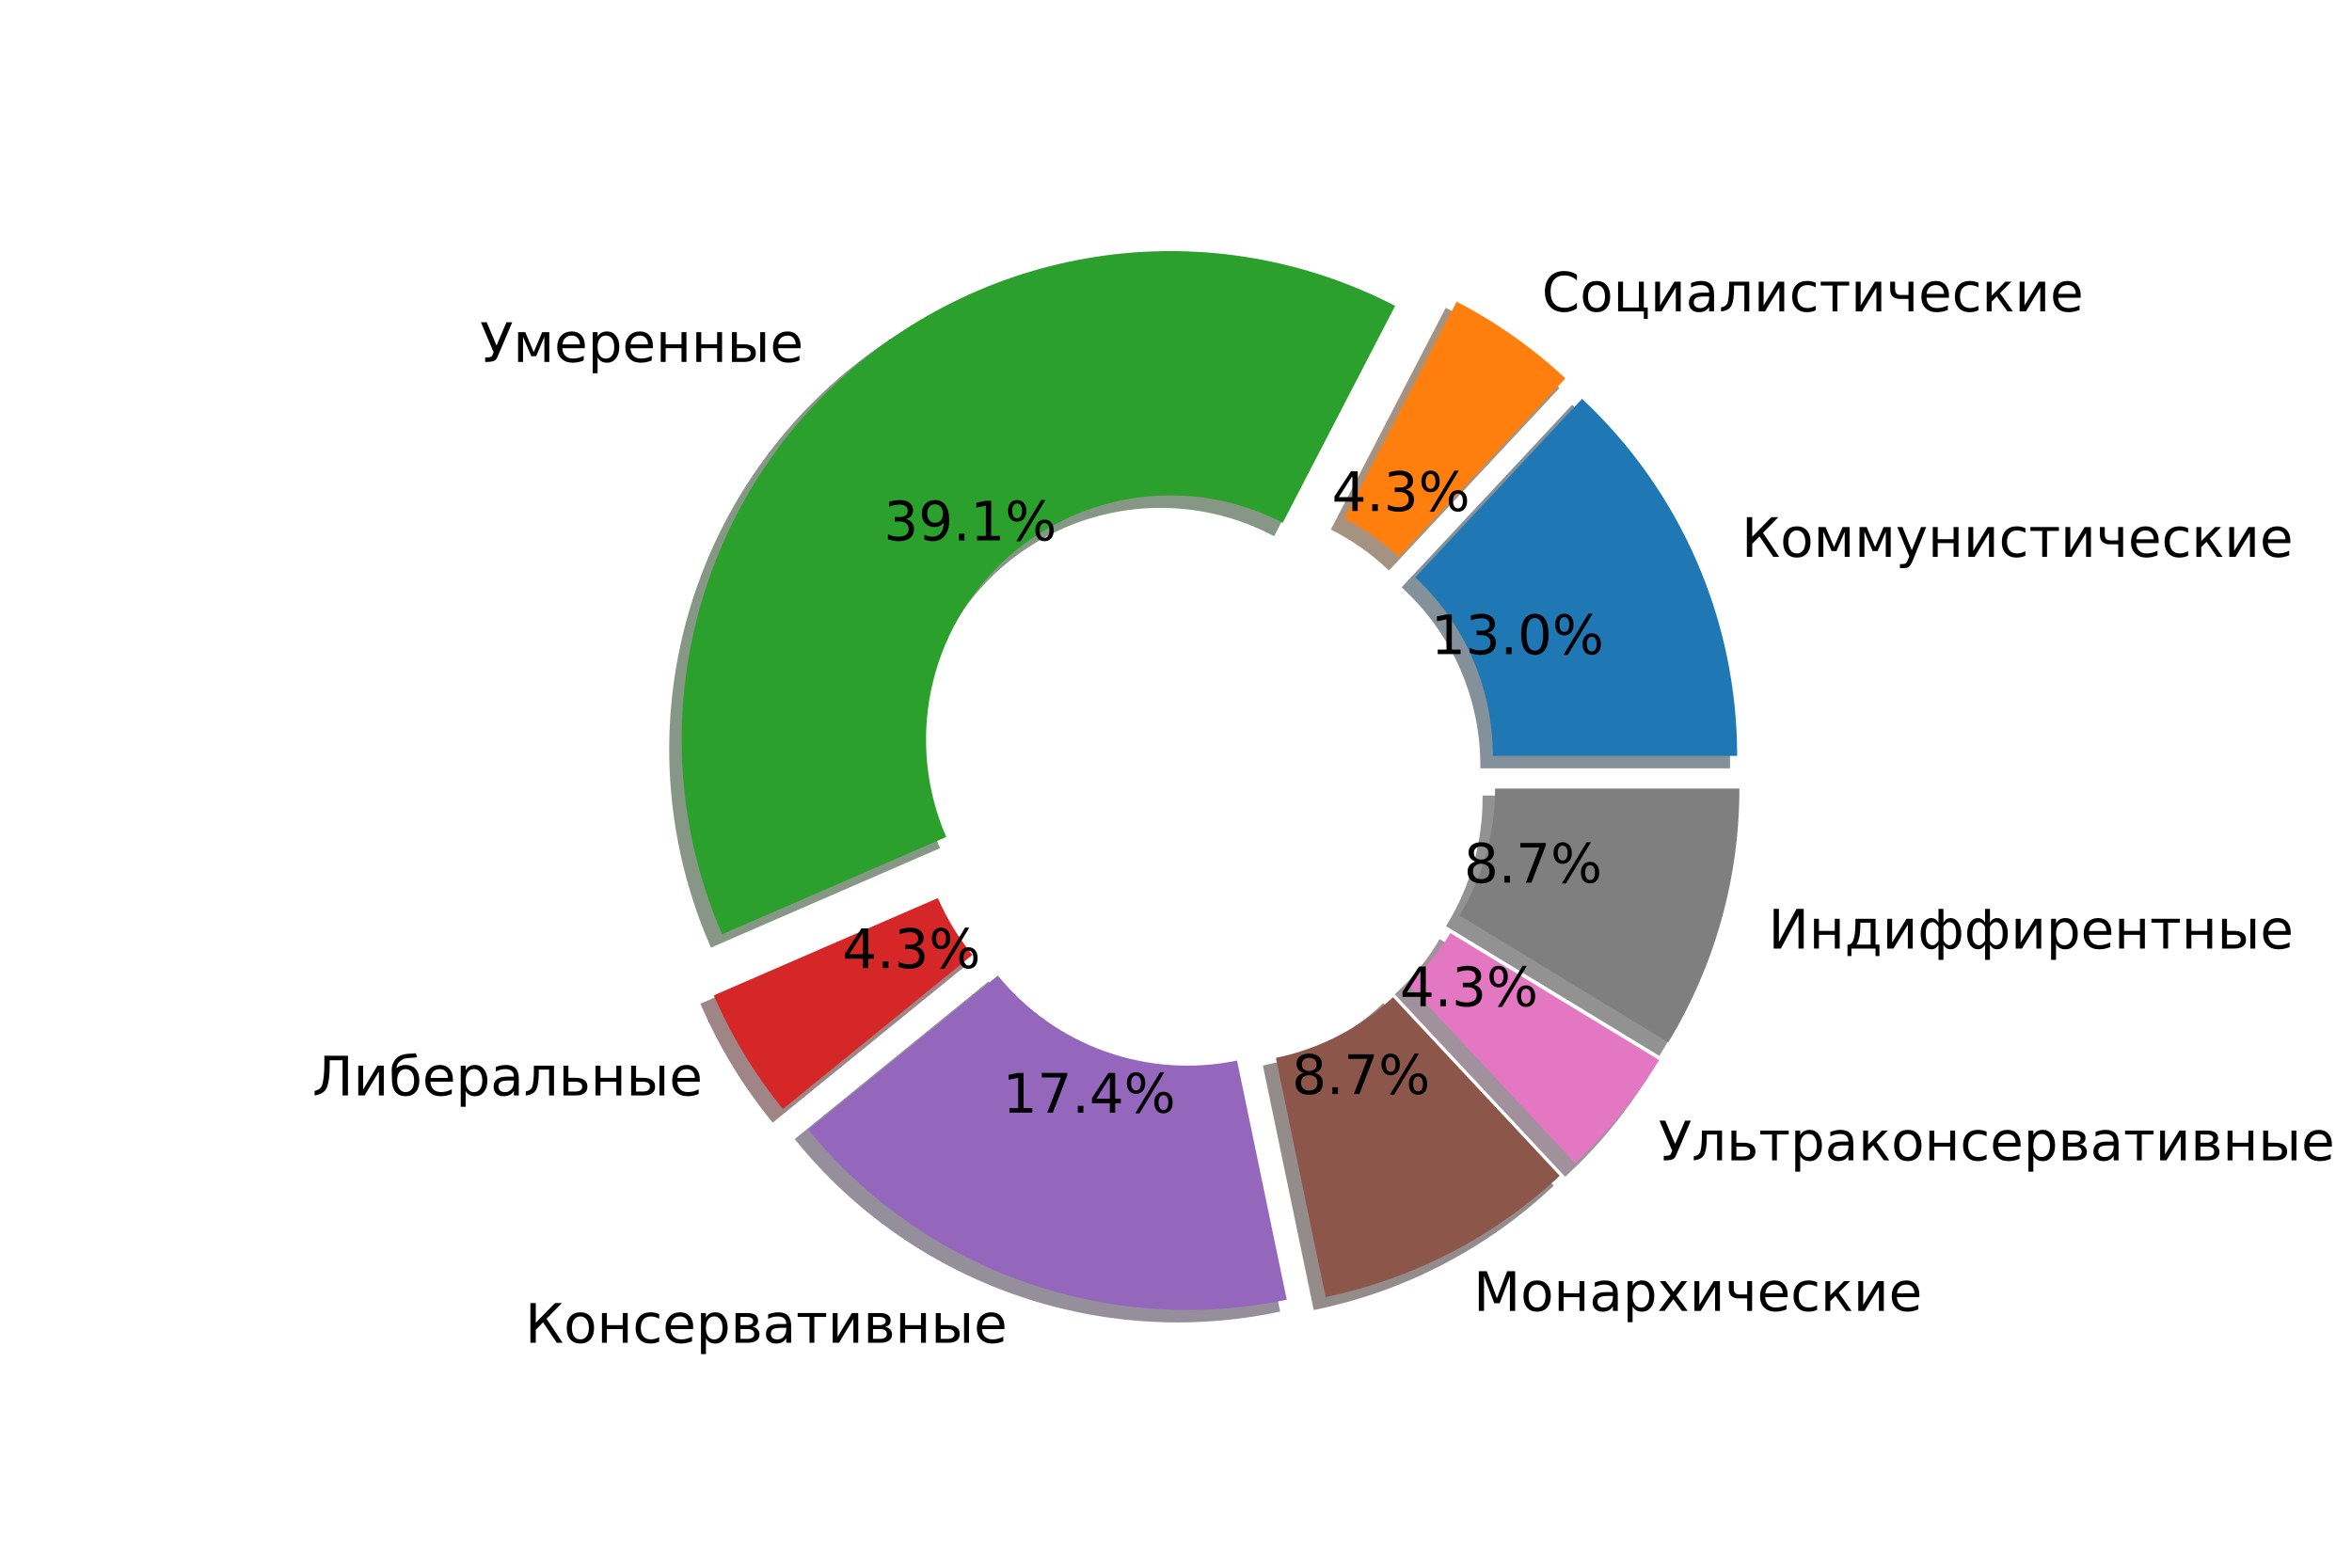
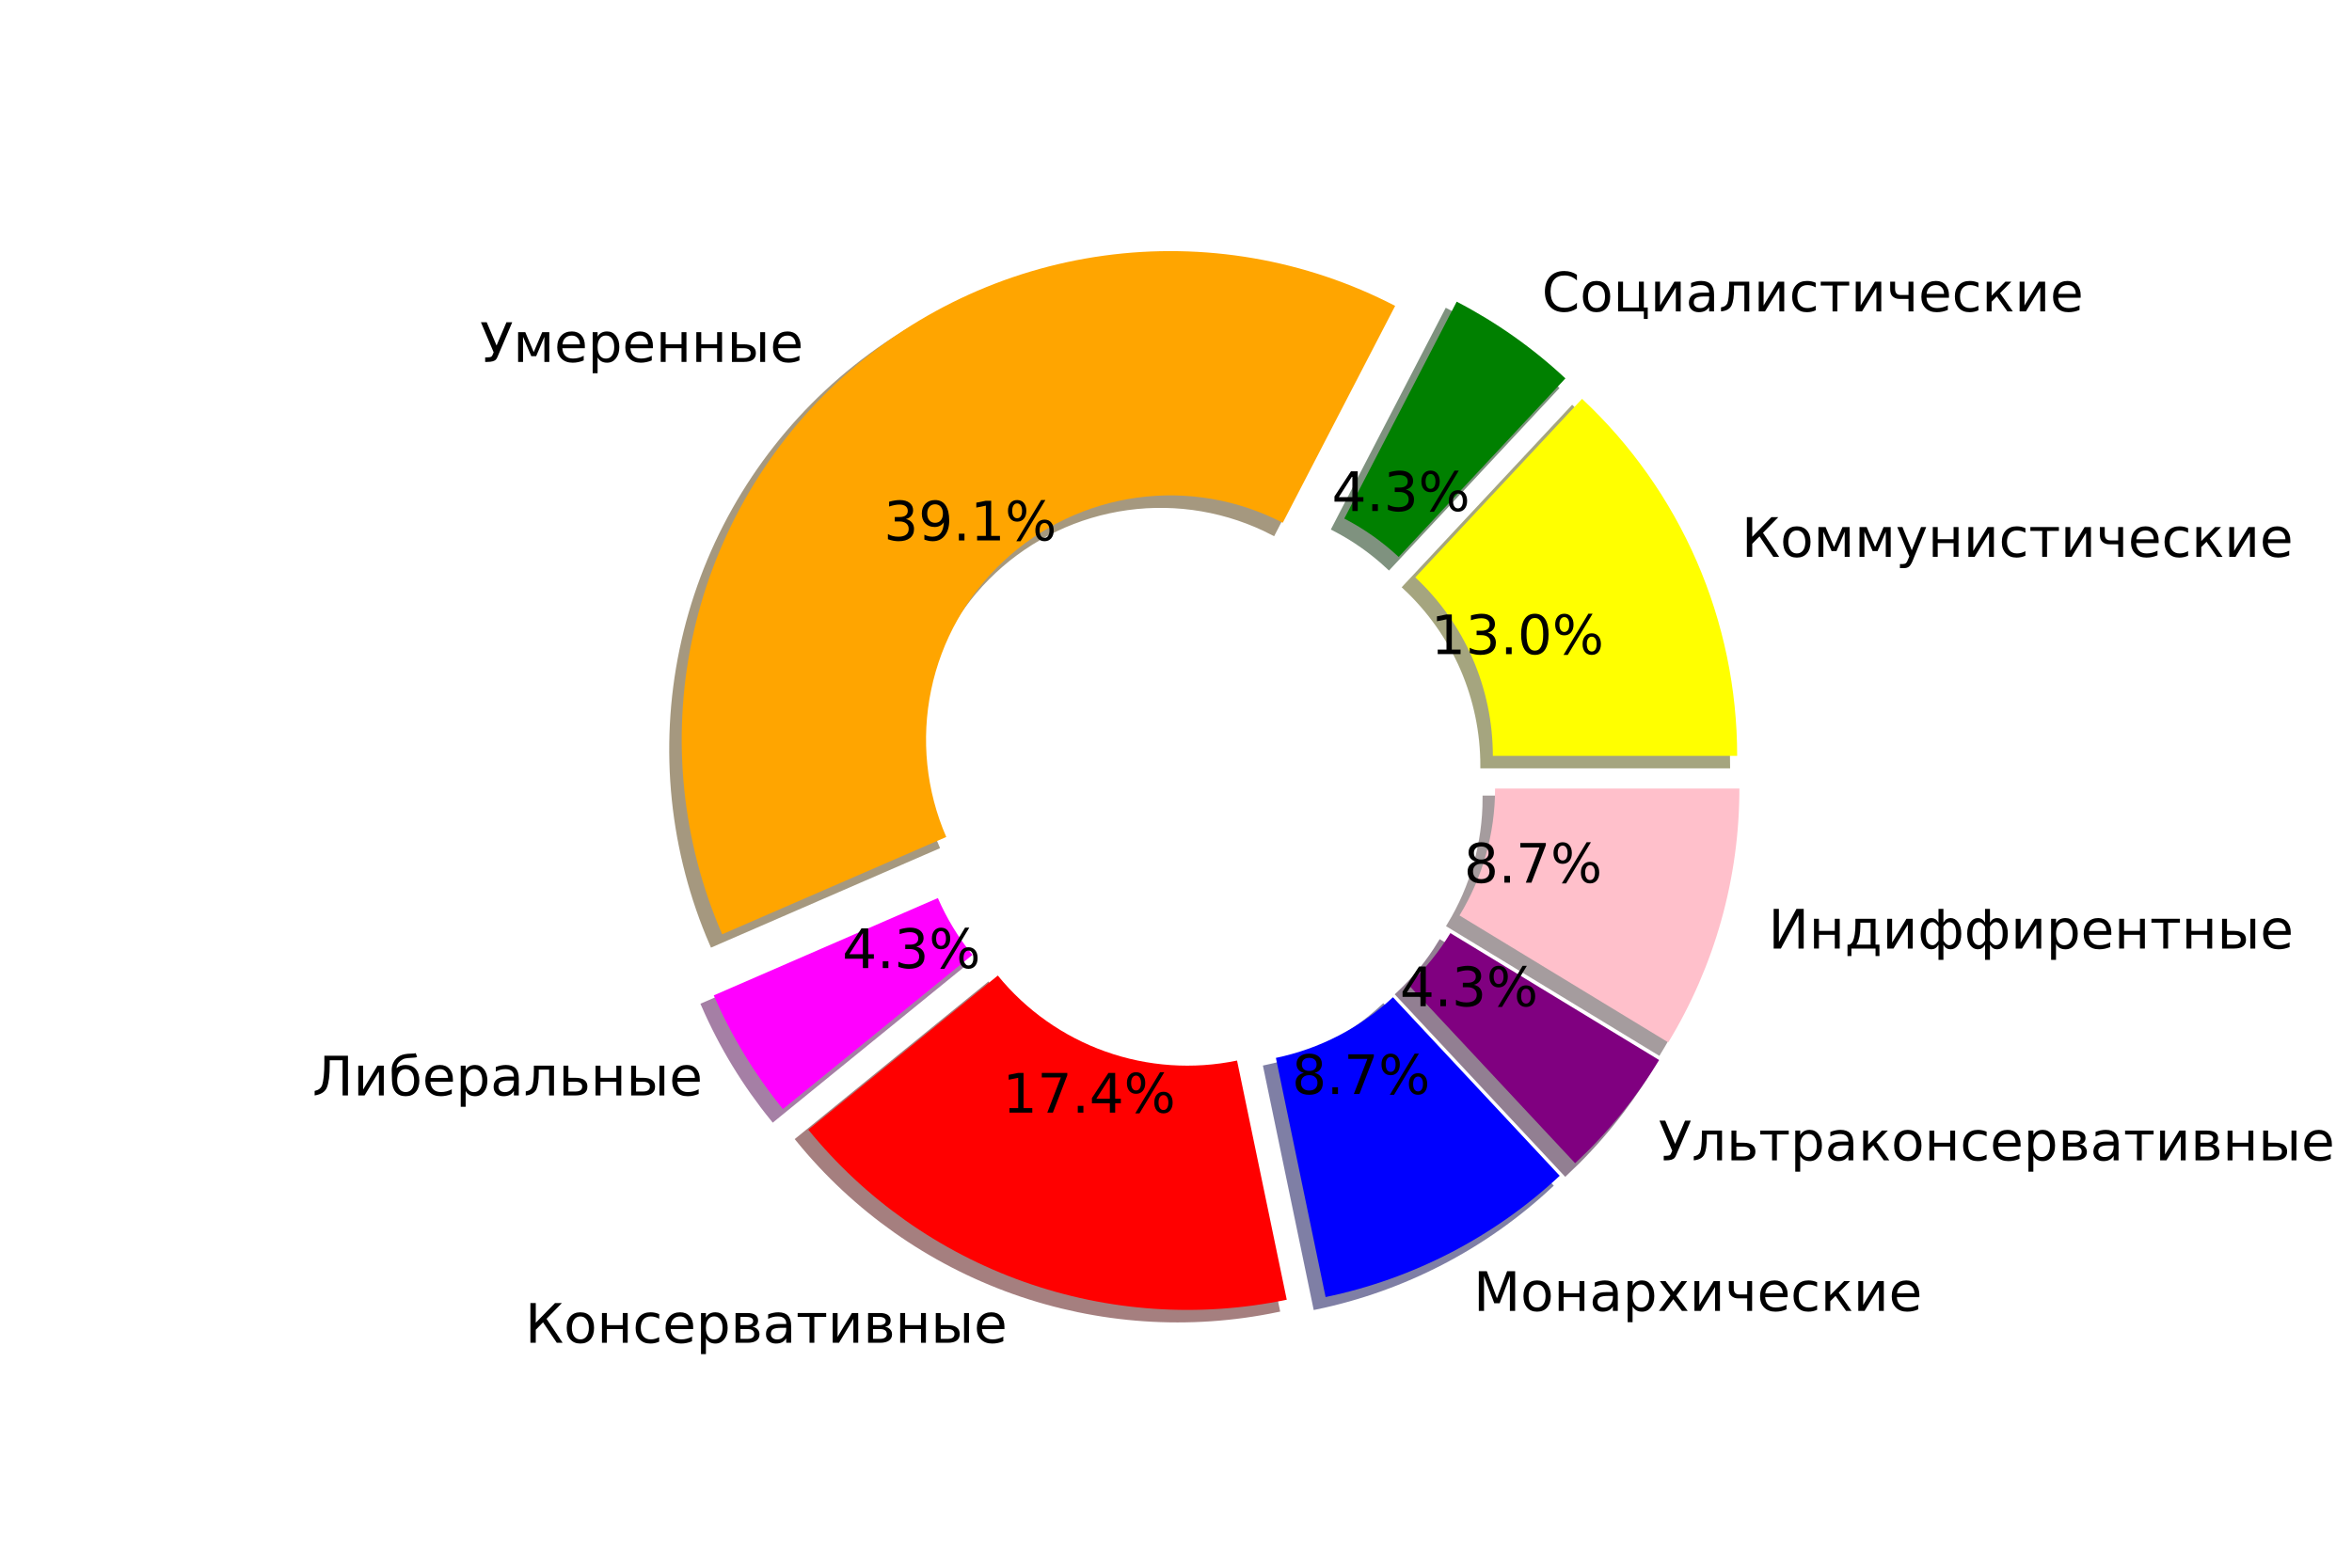
<svg xmlns="http://www.w3.org/2000/svg" xmlns:xlink="http://www.w3.org/1999/xlink" height="288pt" version="1.1" viewBox="0 0 432 288" width="432pt">
  <defs>
    <style type="text/css">*{stroke-linecap:butt;stroke-linejoin:round;}</style>
  </defs>
  <g id="figure_1">
    <g id="patch_1">
      <path d="M 0 288  L 432 288  L 432 0  L 0 0  z " style="fill:none;" />
    </g>
    <g id="axes_1">
      <g id="patch_2">
-         <path d="M 317.276 140.66  C 317.276 128.358 314.746 116.187 309.845 104.903  C 304.944 93.62 297.775 83.464 288.785 75.067  L 258.155 107.864  C 262.65 112.062 266.235 117.14 268.685 122.782  C 271.136 128.423 272.401 134.509 272.401 140.66  L 317.276 140.66  z " style="fill:#092436;opacity:0.5;stroke:#092436;stroke-linejoin:miter;" />
+         <path d="M 317.276 140.66  C 317.276 128.358 314.746 116.187 309.845 104.903  C 304.944 93.62 297.775 83.464 288.785 75.067  L 258.155 107.864  C 262.65 112.062 266.235 117.14 268.685 122.782  C 271.136 128.423 272.401 134.509 272.401 140.66  L 317.276 140.66  z " style="fill:#4c4c00;opacity:0.5;stroke:#4c4c00;stroke-linejoin:miter;" />
      </g>
      <g id="patch_3">
-         <path d="M 285.728 71.311  C 282.741 68.52 279.566 65.938 276.226 63.58  C 272.887 61.223 269.39 59.096 265.76 57.215  L 245.115 97.059  C 246.929 98 248.678 99.063 250.348 100.242  C 252.018 101.42 253.605 102.712 255.099 104.107  L 285.728 71.311  z " style="fill:#4c2604;opacity:0.5;stroke:#4c2604;stroke-linejoin:miter;" />
+         <path d="M 285.728 71.311  C 282.741 68.52 279.566 65.938 276.226 63.58  C 272.887 61.223 269.39 59.096 265.76 57.215  L 245.115 97.059  C 246.929 98 248.678 99.063 250.348 100.242  C 252.018 101.42 253.605 102.712 255.099 104.107  L 285.728 71.311  z " style="fill:#002600;opacity:0.5;stroke:#002600;stroke-linejoin:miter;" />
      </g>
      <g id="patch_4">
-         <path d="M 254.458 57.988  C 238.004 49.463 219.306 46.239 200.947 48.762  C 182.587 51.286 165.452 59.435 151.908 72.084  C 138.364 84.733 129.065 101.272 125.295 119.416  C 121.524 137.561 123.465 156.435 130.848 173.433  L 172.008 155.555  C 168.316 147.056 167.346 137.618 169.231 128.546  C 171.116 119.474 175.766 111.205 182.538 104.88  C 189.31 98.555 197.877 94.481 207.057 93.219  C 216.237 91.957 225.586 93.569 233.813 97.832  L 254.458 57.988  z " style="fill:#0d300d;opacity:0.5;stroke:#0d300d;stroke-linejoin:miter;" />
+         <path d="M 254.458 57.988  C 238.004 49.463 219.306 46.239 200.947 48.762  C 182.587 51.286 165.452 59.435 151.908 72.084  C 138.364 84.733 129.065 101.272 125.295 119.416  C 121.524 137.561 123.465 156.435 130.848 173.433  L 172.008 155.555  C 168.316 147.056 167.346 137.618 169.231 128.546  C 171.116 119.474 175.766 111.205 182.538 104.88  C 189.31 98.555 197.877 94.481 207.057 93.219  C 216.237 91.957 225.586 93.569 233.813 97.832  L 254.458 57.988  z " style="fill:#4c3200;opacity:0.5;stroke:#4c3200;stroke-linejoin:miter;" />
      </g>
      <g id="patch_5">
-         <path d="M 129.305 184.655  C 130.934 188.405 132.817 192.039 134.941 195.532  C 137.065 199.024 139.425 202.368 142.005 205.539  L 176.815 177.219  C 175.525 175.633 174.345 173.962 173.283 172.215  C 172.221 170.469 171.279 168.652 170.465 166.777  L 129.305 184.655  z " style="fill:#400c0c;opacity:0.5;stroke:#400c0c;stroke-linejoin:miter;" />
+         <path d="M 129.305 184.655  C 130.934 188.405 132.817 192.039 134.941 195.532  C 137.065 199.024 139.425 202.368 142.005 205.539  L 176.815 177.219  C 175.525 175.633 174.345 173.962 173.283 172.215  C 172.221 170.469 171.279 168.652 170.465 166.777  L 129.305 184.655  z " style="fill:#4c004c;opacity:0.5;stroke:#4c004c;stroke-linejoin:miter;" />
      </g>
      <g id="patch_6">
-         <path d="M 146.668 209.333  C 157.047 222.09 170.736 231.753 186.232 237.26  C 201.729 242.768 218.446 243.911 234.548 240.565  L 225.418 196.629  C 217.367 198.302 209.009 197.73 201.26 194.976  C 193.512 192.223 186.667 187.391 181.478 181.012  L 146.668 209.333  z " style="fill:#2c1f39;opacity:0.5;stroke:#2c1f39;stroke-linejoin:miter;" />
+         <path d="M 146.668 209.333  C 157.047 222.09 170.736 231.753 186.232 237.26  C 201.729 242.768 218.446 243.911 234.548 240.565  L 225.418 196.629  C 217.367 198.302 209.009 197.73 201.26 194.976  C 193.512 192.223 186.667 187.391 181.478 181.012  L 146.668 209.333  z " style="fill:#4c0000;opacity:0.5;stroke:#4c0000;stroke-linejoin:miter;" />
      </g>
      <g id="patch_7">
-         <path d="M 241.683 240.077  C 249.697 238.412 257.446 235.658 264.713 231.892  C 271.981 228.126 278.7 223.384 284.682 217.797  L 254.052 185.001  C 251.061 187.794 247.702 190.165 244.068 192.048  C 240.434 193.931 236.56 195.308 232.553 196.141  L 241.683 240.077  z " style="fill:#2a1a16;opacity:0.5;stroke:#2a1a16;stroke-linejoin:miter;" />
+         <path d="M 241.683 240.077  C 249.697 238.412 257.446 235.658 264.713 231.892  C 271.981 228.126 278.7 223.384 284.682 217.797  L 254.052 185.001  C 251.061 187.794 247.702 190.165 244.068 192.048  C 240.434 193.931 236.56 195.308 232.553 196.141  L 241.683 240.077  z " style="fill:#00004c;opacity:0.5;stroke:#00004c;stroke-linejoin:miter;" />
      </g>
      <g id="patch_8">
-         <path d="M 287.515 215.492  C 290.502 212.702 293.296 209.711 295.876 206.54  C 298.456 203.369 300.816 200.025 302.94 196.532  L 264.598 173.216  C 263.536 174.962 262.356 176.634 261.066 178.22  C 259.776 179.805 258.379 181.301 256.885 182.696  L 287.515 215.492  z " style="fill:#44243a;opacity:0.5;stroke:#44243a;stroke-linejoin:miter;" />
+         <path d="M 287.515 215.492  C 290.502 212.702 293.296 209.711 295.876 206.54  C 298.456 203.369 300.816 200.025 302.94 196.532  L 264.598 173.216  C 263.536 174.962 262.356 176.634 261.066 178.22  C 259.776 179.805 258.379 181.301 256.885 182.696  L 287.515 215.492  z " style="fill:#260026;opacity:0.5;stroke:#260026;stroke-linejoin:miter;" />
      </g>
      <g id="patch_9">
-         <path d="M 304.62 193.29  C 308.873 186.296 312.149 178.753 314.358 170.871  C 316.566 162.989 317.686 154.842 317.686 146.657  L 272.811 146.657  C 272.811 150.75 272.251 154.823 271.147 158.764  C 270.042 162.705 268.404 166.476 266.278 169.973  L 304.62 193.29  z " style="fill:#262626;opacity:0.5;stroke:#262626;stroke-linejoin:miter;" />
+         <path d="M 304.62 193.29  C 308.873 186.296 312.149 178.753 314.358 170.871  C 316.566 162.989 317.686 154.842 317.686 146.657  L 272.811 146.657  C 272.811 150.75 272.251 154.823 271.147 158.764  C 270.042 162.705 268.404 166.476 266.278 169.973  L 304.62 193.29  z " style="fill:#4c3a3d;opacity:0.5;stroke:#4c3a3d;stroke-linejoin:miter;" />
      </g>
      <g id="patch_10">
-         <path d="M 319.071 138.865  C 319.071 126.563 316.541 114.392 311.64 103.108  C 306.739 91.825 299.57 81.669 290.58 73.272  L 259.95 106.069  C 264.445 110.267 268.03 115.345 270.48 120.987  C 272.931 126.628 274.196 132.714 274.196 138.865  L 319.071 138.865  z " style="fill:#1f77b4;" />
+         <path d="M 319.071 138.865  C 319.071 126.563 316.541 114.392 311.64 103.108  C 306.739 91.825 299.57 81.669 290.58 73.272  L 259.95 106.069  C 264.445 110.267 268.03 115.345 270.48 120.987  C 272.931 126.628 274.196 132.714 274.196 138.865  L 319.071 138.865  z " style="fill:#ffff00;" />
      </g>
      <g id="patch_11">
-         <path d="M 287.523 69.516  C 284.536 66.725 281.361 64.143 278.021 61.785  C 274.682 59.428 271.185 57.301 267.555 55.42  L 246.91 95.264  C 248.724 96.205 250.473 97.268 252.143 98.447  C 253.813 99.625 255.4 100.917 256.894 102.312  L 287.523 69.516  z " style="fill:#ff7f0e;" />
+         <path d="M 287.523 69.516  C 284.536 66.725 281.361 64.143 278.021 61.785  C 274.682 59.428 271.185 57.301 267.555 55.42  L 246.91 95.264  C 248.724 96.205 250.473 97.268 252.143 98.447  C 253.813 99.625 255.4 100.917 256.894 102.312  L 287.523 69.516  z " style="fill:#008000;" />
      </g>
      <g id="patch_12">
-         <path d="M 256.253 56.193  C 239.799 47.668 221.101 44.444 202.742 46.967  C 184.382 49.491 167.247 57.64 153.703 70.289  C 140.159 82.938 130.86 99.477 127.09 117.621  C 123.319 135.766 125.26 154.64 132.643 171.638  L 173.803 153.76  C 170.111 145.261 169.141 135.823 171.026 126.751  C 172.911 117.679 177.561 109.41 184.333 103.085  C 191.105 96.76 199.672 92.686 208.852 91.424  C 218.032 90.162 227.381 91.774 235.608 96.037  L 256.253 56.193  z " style="fill:#2ca02c;" />
+         <path d="M 256.253 56.193  C 239.799 47.668 221.101 44.444 202.742 46.967  C 184.382 49.491 167.247 57.64 153.703 70.289  C 140.159 82.938 130.86 99.477 127.09 117.621  C 123.319 135.766 125.26 154.64 132.643 171.638  L 173.803 153.76  C 170.111 145.261 169.141 135.823 171.026 126.751  C 172.911 117.679 177.561 109.41 184.333 103.085  C 191.105 96.76 199.672 92.686 208.852 91.424  C 218.032 90.162 227.381 91.774 235.608 96.037  L 256.253 56.193  z " style="fill:#ffa500;" />
      </g>
      <g id="patch_13">
-         <path d="M 131.1 182.86  C 132.729 186.61 134.612 190.244 136.736 193.737  C 138.86 197.229 141.22 200.573 143.8 203.744  L 178.61 175.424  C 177.32 173.838 176.14 172.167 175.078 170.42  C 174.016 168.674 173.074 166.857 172.26 164.982  L 131.1 182.86  z " style="fill:#d62728;" />
+         <path d="M 131.1 182.86  C 132.729 186.61 134.612 190.244 136.736 193.737  C 138.86 197.229 141.22 200.573 143.8 203.744  L 178.61 175.424  C 177.32 173.838 176.14 172.167 175.078 170.42  C 174.016 168.674 173.074 166.857 172.26 164.982  L 131.1 182.86  z " style="fill:#ff00ff;" />
      </g>
      <g id="patch_14">
-         <path d="M 148.463 207.538  C 158.842 220.295 172.531 229.958 188.027 235.465  C 203.524 240.973 220.241 242.116 236.343 238.77  L 227.213 194.834  C 219.162 196.507 210.804 195.935 203.055 193.181  C 195.307 190.428 188.462 185.596 183.273 179.217  L 148.463 207.538  z " style="fill:#9467bd;" />
+         <path d="M 148.463 207.538  C 158.842 220.295 172.531 229.958 188.027 235.465  C 203.524 240.973 220.241 242.116 236.343 238.77  L 227.213 194.834  C 219.162 196.507 210.804 195.935 203.055 193.181  C 195.307 190.428 188.462 185.596 183.273 179.217  L 148.463 207.538  z " style="fill:#ff0000;" />
      </g>
      <g id="patch_15">
-         <path d="M 243.478 238.282  C 251.492 236.617 259.241 233.863 266.508 230.097  C 273.776 226.331 280.495 221.589 286.477 216.002  L 255.847 183.206  C 252.856 185.999 249.497 188.37 245.863 190.253  C 242.229 192.136 238.355 193.513 234.348 194.346  L 243.478 238.282  z " style="fill:#8c564b;" />
+         <path d="M 243.478 238.282  C 251.492 236.617 259.241 233.863 266.508 230.097  C 273.776 226.331 280.495 221.589 286.477 216.002  L 255.847 183.206  C 252.856 185.999 249.497 188.37 245.863 190.253  C 242.229 192.136 238.355 193.513 234.348 194.346  L 243.478 238.282  z " style="fill:#0000ff;" />
      </g>
      <g id="patch_16">
-         <path d="M 289.31 213.697  C 292.297 210.907 295.091 207.916 297.671 204.745  C 300.251 201.574 302.611 198.23 304.735 194.737  L 266.393 171.421  C 265.331 173.167 264.151 174.839 262.861 176.425  C 261.571 178.01 260.174 179.506 258.68 180.901  L 289.31 213.697  z " style="fill:#e377c2;" />
+         <path d="M 289.31 213.697  C 292.297 210.907 295.091 207.916 297.671 204.745  C 300.251 201.574 302.611 198.23 304.735 194.737  L 266.393 171.421  C 265.331 173.167 264.151 174.839 262.861 176.425  C 261.571 178.01 260.174 179.506 258.68 180.901  L 289.31 213.697  z " style="fill:#800080;" />
      </g>
      <g id="patch_17">
-         <path d="M 306.415 191.495  C 310.668 184.501 313.944 176.958 316.153 169.076  C 318.361 161.194 319.481 153.047 319.481 144.862  L 274.606 144.862  C 274.606 148.955 274.046 153.028 272.942 156.969  C 271.837 160.91 270.199 164.681 268.073 168.178  L 306.415 191.495  z " style="fill:#7f7f7f;" />
+         <path d="M 306.415 191.495  C 310.668 184.501 313.944 176.958 316.153 169.076  C 318.361 161.194 319.481 153.047 319.481 144.862  L 274.606 144.862  C 274.606 148.955 274.046 153.028 272.942 156.969  C 271.837 160.91 270.199 164.681 268.073 168.178  L 306.415 191.495  z " style="fill:#ffc0cb;" />
      </g>
      <g id="matplotlib.axis_1" />
      <g id="matplotlib.axis_2" />
      <g id="text_1">
        <g transform="translate(319.8723 102.2921)scale(0.1 -0.1)">
          <defs>
            <path d="M 9.812 72.906  L 19.672 72.906  L 19.672 36.859  L 54.938 72.906  L 67.578 72.906  L 39.406 44.094  L 69.047 0  L 58.297 0  L 33.016 37.547  L 19.672 23.922  L 19.672 0  L 9.812 0  z " id="DejaVuSans-1050" />
            <path d="M 30.609 48.391  Q 23.391 48.391 19.188 42.75  Q 14.984 37.109 14.984 27.297  Q 14.984 17.484 19.156 11.844  Q 23.344 6.203 30.609 6.203  Q 37.797 6.203 41.984 11.859  Q 46.188 17.531 46.188 27.297  Q 46.188 37.016 41.984 42.703  Q 37.797 48.391 30.609 48.391  z M 30.609 56  Q 42.328 56 49.016 48.375  Q 55.719 40.766 55.719 27.297  Q 55.719 13.875 49.016 6.219  Q 42.328 -1.422 30.609 -1.422  Q 18.844 -1.422 12.172 6.219  Q 5.516 13.875 5.516 27.297  Q 5.516 40.766 12.172 48.375  Q 18.844 56 30.609 56  z " id="DejaVuSans-1086" />
            <path d="M 9.078 54.688  L 22.219 54.688  L 37.75 18.062  L 53.328 54.688  L 66.359 54.688  L 66.359 0  L 57.328 0  L 57.328 46.094  L 42.234 10.5  L 33.25 10.5  L 18.109 46.094  L 18.109 0  L 9.078 0  z " id="DejaVuSans-1084" />
            <path d="M 32.172 -5.078  Q 28.375 -14.844 24.75 -17.812  Q 21.141 -20.797 15.094 -20.797  L 7.906 -20.797  L 7.906 -13.281  L 13.188 -13.281  Q 16.891 -13.281 18.938 -11.516  Q 21 -9.766 23.484 -3.219  L 25.094 0.875  L 2.984 54.688  L 12.5 54.688  L 29.594 11.922  L 46.688 54.688  L 56.203 54.688  z " id="DejaVuSans-1091" />
            <path d="M 9.078 54.688  L 18.109 54.688  L 18.109 32.375  L 47.266 32.375  L 47.266 54.688  L 56.297 54.688  L 56.297 0  L 47.266 0  L 47.266 25.203  L 18.109 25.203  L 18.109 0  L 9.078 0  z " id="DejaVuSans-1085" />
            <path d="M 55.906 54.688  L 55.906 0  L 46.969 0  L 46.969 43.891  L 20.609 0  L 9.078 0  L 9.078 54.688  L 18.016 54.688  L 18.016 10.891  L 44.344 54.688  z " id="DejaVuSans-1080" />
            <path d="M 48.781 52.594  L 48.781 44.188  Q 44.969 46.297 41.141 47.344  Q 37.312 48.391 33.406 48.391  Q 24.656 48.391 19.812 42.844  Q 14.984 37.312 14.984 27.297  Q 14.984 17.281 19.812 11.734  Q 24.656 6.203 33.406 6.203  Q 37.312 6.203 41.141 7.25  Q 44.969 8.297 48.781 10.406  L 48.781 2.094  Q 45.016 0.344 40.984 -0.531  Q 36.969 -1.422 32.422 -1.422  Q 20.062 -1.422 12.781 6.344  Q 5.516 14.109 5.516 27.297  Q 5.516 40.672 12.859 48.328  Q 20.219 56 33.016 56  Q 37.156 56 41.109 55.141  Q 45.062 54.297 48.781 52.594  z " id="DejaVuSans-1089" />
            <path d="M 2.938 54.688  L 55.328 54.688  L 55.328 47.516  L 33.547 47.516  L 33.547 0  L 24.703 0  L 24.703 47.516  L 2.938 47.516  z " id="DejaVuSans-1090" />
            <path d="M 41.016 0  L 41.016 23  L 24.266 23  Q 16.797 23 11.812 27.641  Q 7.328 31.844 7.328 40.828  L 7.328 54.688  L 16.312 54.688  L 16.312 41.656  Q 16.312 35.938 18.844 33.062  Q 21.438 30.172 26.516 30.172  L 41.016 30.172  L 41.016 54.688  L 50 54.688  L 50 0  z " id="DejaVuSans-1095" />
            <path d="M 56.203 29.594  L 56.203 25.203  L 14.891 25.203  Q 15.484 15.922 20.484 11.062  Q 25.484 6.203 34.422 6.203  Q 39.594 6.203 44.453 7.469  Q 49.312 8.734 54.109 11.281  L 54.109 2.781  Q 49.266 0.734 44.188 -0.344  Q 39.109 -1.422 33.891 -1.422  Q 20.797 -1.422 13.156 6.188  Q 5.516 13.812 5.516 26.812  Q 5.516 40.234 12.766 48.109  Q 20.016 56 32.328 56  Q 43.359 56 49.781 48.891  Q 56.203 41.797 56.203 29.594  z M 47.219 32.234  Q 47.125 39.594 43.094 43.984  Q 39.062 48.391 32.422 48.391  Q 24.906 48.391 20.391 44.141  Q 15.875 39.891 15.188 32.172  z " id="DejaVuSans-1077" />
            <path d="M 9.078 54.688  L 18.016 54.688  L 18.016 29  L 43.359 54.688  L 54.391 54.688  L 33.5 33.547  L 57.078 0  L 47.016 0  L 27.641 27.594  L 18.016 17.828  L 18.016 0  L 9.078 0  z " id="DejaVuSans-1082" />
          </defs>
          <use xlink:href="#DejaVuSans-1050" />
          <use x="70.996" xlink:href="#DejaVuSans-1086" />
          <use x="132.178" xlink:href="#DejaVuSans-1084" />
          <use x="207.617" xlink:href="#DejaVuSans-1084" />
          <use x="283.057" xlink:href="#DejaVuSans-1091" />
          <use x="342.236" xlink:href="#DejaVuSans-1085" />
          <use x="407.617" xlink:href="#DejaVuSans-1080" />
          <use x="472.607" xlink:href="#DejaVuSans-1089" />
          <use x="527.588" xlink:href="#DejaVuSans-1090" />
          <use x="585.84" xlink:href="#DejaVuSans-1080" />
          <use x="650.83" xlink:href="#DejaVuSans-1095" />
          <use x="709.912" xlink:href="#DejaVuSans-1077" />
          <use x="771.436" xlink:href="#DejaVuSans-1089" />
          <use x="826.416" xlink:href="#DejaVuSans-1082" />
          <use x="886.816" xlink:href="#DejaVuSans-1080" />
          <use x="951.807" xlink:href="#DejaVuSans-1077" />
        </g>
      </g>
      <g id="text_2">
        <g transform="translate(262.8288 120.1703)scale(0.1 -0.1)">
          <defs>
            <path d="M 12.406 8.297  L 28.516 8.297  L 28.516 63.922  L 10.984 60.406  L 10.984 69.391  L 28.422 72.906  L 38.281 72.906  L 38.281 8.297  L 54.391 8.297  L 54.391 0  L 12.406 0  z " id="DejaVuSans-49" />
            <path d="M 40.578 39.312  Q 47.656 37.797 51.625 33  Q 55.609 28.219 55.609 21.188  Q 55.609 10.406 48.188 4.484  Q 40.766 -1.422 27.094 -1.422  Q 22.516 -1.422 17.656 -0.516  Q 12.797 0.391 7.625 2.203  L 7.625 11.719  Q 11.719 9.328 16.594 8.109  Q 21.484 6.891 26.812 6.891  Q 36.078 6.891 40.938 10.547  Q 45.797 14.203 45.797 21.188  Q 45.797 27.641 41.281 31.266  Q 36.766 34.906 28.719 34.906  L 20.219 34.906  L 20.219 43.016  L 29.109 43.016  Q 36.375 43.016 40.234 45.922  Q 44.094 48.828 44.094 54.297  Q 44.094 59.906 40.109 62.906  Q 36.141 65.922 28.719 65.922  Q 24.656 65.922 20.016 65.031  Q 15.375 64.156 9.812 62.312  L 9.812 71.094  Q 15.438 72.656 20.344 73.438  Q 25.25 74.219 29.594 74.219  Q 40.828 74.219 47.359 69.109  Q 53.906 64.016 53.906 55.328  Q 53.906 49.266 50.438 45.094  Q 46.969 40.922 40.578 39.312  z " id="DejaVuSans-51" />
            <path d="M 10.688 12.406  L 21 12.406  L 21 0  L 10.688 0  z " id="DejaVuSans-46" />
            <path d="M 31.781 66.406  Q 24.172 66.406 20.328 58.906  Q 16.5 51.422 16.5 36.375  Q 16.5 21.391 20.328 13.891  Q 24.172 6.391 31.781 6.391  Q 39.453 6.391 43.281 13.891  Q 47.125 21.391 47.125 36.375  Q 47.125 51.422 43.281 58.906  Q 39.453 66.406 31.781 66.406  z M 31.781 74.219  Q 44.047 74.219 50.516 64.516  Q 56.984 54.828 56.984 36.375  Q 56.984 17.969 50.516 8.266  Q 44.047 -1.422 31.781 -1.422  Q 19.531 -1.422 13.062 8.266  Q 6.594 17.969 6.594 36.375  Q 6.594 54.828 13.062 64.516  Q 19.531 74.219 31.781 74.219  z " id="DejaVuSans-48" />
            <path d="M 72.703 32.078  Q 68.453 32.078 66.031 28.469  Q 63.625 24.859 63.625 18.406  Q 63.625 12.062 66.031 8.422  Q 68.453 4.781 72.703 4.781  Q 76.859 4.781 79.266 8.422  Q 81.688 12.062 81.688 18.406  Q 81.688 24.812 79.266 28.438  Q 76.859 32.078 72.703 32.078  z M 72.703 38.281  Q 80.422 38.281 84.953 32.906  Q 89.5 27.547 89.5 18.406  Q 89.5 9.281 84.938 3.922  Q 80.375 -1.422 72.703 -1.422  Q 64.891 -1.422 60.344 3.922  Q 55.812 9.281 55.812 18.406  Q 55.812 27.594 60.375 32.938  Q 64.938 38.281 72.703 38.281  z M 22.312 68.016  Q 18.109 68.016 15.688 64.375  Q 13.281 60.75 13.281 54.391  Q 13.281 47.953 15.672 44.328  Q 18.062 40.719 22.312 40.719  Q 26.562 40.719 28.969 44.328  Q 31.391 47.953 31.391 54.391  Q 31.391 60.688 28.953 64.344  Q 26.516 68.016 22.312 68.016  z M 66.406 74.219  L 74.219 74.219  L 28.609 -1.422  L 20.797 -1.422  z M 22.312 74.219  Q 30.031 74.219 34.609 68.875  Q 39.203 63.531 39.203 54.391  Q 39.203 45.172 34.641 39.844  Q 30.078 34.516 22.312 34.516  Q 14.547 34.516 10.031 39.859  Q 5.516 45.219 5.516 54.391  Q 5.516 63.484 10.047 68.844  Q 14.594 74.219 22.312 74.219  z " id="DejaVuSans-37" />
          </defs>
          <use xlink:href="#DejaVuSans-49" />
          <use x="63.623" xlink:href="#DejaVuSans-51" />
          <use x="127.246" xlink:href="#DejaVuSans-46" />
          <use x="159.033" xlink:href="#DejaVuSans-48" />
          <use x="222.656" xlink:href="#DejaVuSans-37" />
        </g>
      </g>
      <g id="text_3">
        <g transform="translate(283.197 57.21213)scale(0.1 -0.1)">
          <defs>
            <path d="M 64.406 67.281  L 64.406 56.891  Q 59.422 61.531 53.781 63.812  Q 48.141 66.109 41.797 66.109  Q 29.297 66.109 22.656 58.469  Q 16.016 50.828 16.016 36.375  Q 16.016 21.969 22.656 14.328  Q 29.297 6.688 41.797 6.688  Q 48.141 6.688 53.781 8.984  Q 59.422 11.281 64.406 15.922  L 64.406 5.609  Q 59.234 2.094 53.438 0.328  Q 47.656 -1.422 41.219 -1.422  Q 24.656 -1.422 15.125 8.703  Q 5.609 18.844 5.609 36.375  Q 5.609 53.953 15.125 64.078  Q 24.656 74.219 41.219 74.219  Q 47.75 74.219 53.531 72.484  Q 59.328 70.75 64.406 67.281  z " id="DejaVuSans-1057" />
            <path d="M 56.297 0  L 9.078 0  L 9.078 54.688  L 18.109 54.688  L 18.109 7.172  L 47.266 7.172  L 47.266 54.688  L 56.297 54.688  L 56.297 7.172  L 63.484 7.172  L 63.484 -13.812  L 56.297 -13.812  z " id="DejaVuSans-1094" />
            <path d="M 34.281 27.484  Q 23.391 27.484 19.188 25  Q 14.984 22.516 14.984 16.5  Q 14.984 11.719 18.141 8.906  Q 21.297 6.109 26.703 6.109  Q 34.188 6.109 38.703 11.406  Q 43.219 16.703 43.219 25.484  L 43.219 27.484  z M 52.203 31.203  L 52.203 0  L 43.219 0  L 43.219 8.297  Q 40.141 3.328 35.547 0.953  Q 30.953 -1.422 24.312 -1.422  Q 15.922 -1.422 10.953 3.297  Q 6 8.016 6 15.922  Q 6 25.141 12.172 29.828  Q 18.359 34.516 30.609 34.516  L 43.219 34.516  L 43.219 35.406  Q 43.219 41.609 39.141 45  Q 35.062 48.391 27.688 48.391  Q 23 48.391 18.547 47.266  Q 14.109 46.141 10.016 43.891  L 10.016 52.203  Q 14.938 54.109 19.578 55.047  Q 24.219 56 28.609 56  Q 40.484 56 46.344 49.844  Q 52.203 43.703 52.203 31.203  z " id="DejaVuSans-1072" />
            <path d="M 3.719 0  L 3.719 7.469  Q 12.594 8.844 15.328 14.984  Q 18.656 23.641 18.656 45.75  L 18.656 54.688  L 55.609 54.688  L 55.609 0  L 46.625 0  L 46.625 47.516  L 27.641 47.516  L 27.641 42.094  Q 27.641 21 23.344 11.531  Q 18.75 1.422 3.719 0  z " id="DejaVuSans-1083" />
          </defs>
          <use xlink:href="#DejaVuSans-1057" />
          <use x="69.824" xlink:href="#DejaVuSans-1086" />
          <use x="131.006" xlink:href="#DejaVuSans-1094" />
          <use x="199.072" xlink:href="#DejaVuSans-1080" />
          <use x="264.062" xlink:href="#DejaVuSans-1072" />
          <use x="325.342" xlink:href="#DejaVuSans-1083" />
          <use x="389.258" xlink:href="#DejaVuSans-1080" />
          <use x="454.248" xlink:href="#DejaVuSans-1089" />
          <use x="509.229" xlink:href="#DejaVuSans-1090" />
          <use x="567.48" xlink:href="#DejaVuSans-1080" />
          <use x="632.471" xlink:href="#DejaVuSans-1095" />
          <use x="691.553" xlink:href="#DejaVuSans-1077" />
          <use x="753.076" xlink:href="#DejaVuSans-1089" />
          <use x="808.057" xlink:href="#DejaVuSans-1082" />
          <use x="868.457" xlink:href="#DejaVuSans-1080" />
          <use x="933.447" xlink:href="#DejaVuSans-1077" />
        </g>
      </g>
      <g id="text_4">
        <g transform="translate(244.6161 93.8737)scale(0.1 -0.1)">
          <defs>
            <path d="M 37.797 64.312  L 12.891 25.391  L 37.797 25.391  z M 35.203 72.906  L 47.609 72.906  L 47.609 25.391  L 58.016 25.391  L 58.016 17.188  L 47.609 17.188  L 47.609 0  L 37.797 0  L 37.797 17.188  L 4.891 17.188  L 4.891 26.703  z " id="DejaVuSans-52" />
          </defs>
          <use xlink:href="#DejaVuSans-52" />
          <use x="63.623" xlink:href="#DejaVuSans-46" />
          <use x="95.41" xlink:href="#DejaVuSans-51" />
          <use x="159.033" xlink:href="#DejaVuSans-37" />
        </g>
      </g>
      <g id="text_5">
        <g transform="translate(88.16179 66.48877)scale(0.1 -0.1)">
          <defs>
            <path d="M 31.984 8.844  Q 30.953 6.391 29.391 4.547  Q 25.531 0 13.281 0  L 9.516 0  L 9.516 8.297  L 12.594 8.297  Q 18.406 8.297 20.656 9.625  Q 22.016 10.453 22.906 12.5  L 25.094 17.672  L 1.703 72.906  L 12.312 72.906  L 30.422 30.125  L 48.641 72.906  L 59.234 72.906  z " id="DejaVuSans-1059" />
            <path d="M 18.109 8.203  L 18.109 -20.797  L 9.078 -20.797  L 9.078 54.688  L 18.109 54.688  L 18.109 46.391  Q 20.953 51.266 25.266 53.625  Q 29.594 56 35.594 56  Q 45.562 56 51.781 48.094  Q 58.016 40.188 58.016 27.297  Q 58.016 14.406 51.781 6.484  Q 45.562 -1.422 35.594 -1.422  Q 29.594 -1.422 25.266 0.953  Q 20.953 3.328 18.109 8.203  z M 48.688 27.297  Q 48.688 37.203 44.609 42.844  Q 40.531 48.484 33.406 48.484  Q 26.266 48.484 22.188 42.844  Q 18.109 37.203 18.109 27.297  Q 18.109 17.391 22.188 11.75  Q 26.266 6.109 33.406 6.109  Q 40.531 6.109 44.609 11.75  Q 48.688 17.391 48.688 27.297  z " id="DejaVuSans-1088" />
            <path d="M 61.047 54.688  L 70.031 54.688  L 70.031 0  L 61.047 0  z M 65.547 56  z M 43.453 16.219  Q 43.453 20.609 40.25 22.906  Q 37.062 25.203 30.906 25.203  L 18.109 25.203  L 18.109 7.172  L 30.906 7.172  Q 37.062 7.172 40.25 9.484  Q 43.453 11.812 43.453 16.219  z M 9.078 54.688  L 18.109 54.688  L 18.109 32.375  L 31.297 32.375  Q 41.75 32.375 47.391 28.391  Q 53.031 24.422 53.031 16.219  Q 53.031 8.016 47.391 4  Q 41.75 0 31.297 0  L 9.078 0  z " id="DejaVuSans-1099" />
          </defs>
          <use xlink:href="#DejaVuSans-1059" />
          <use x="60.938" xlink:href="#DejaVuSans-1084" />
          <use x="136.377" xlink:href="#DejaVuSans-1077" />
          <use x="197.9" xlink:href="#DejaVuSans-1088" />
          <use x="261.377" xlink:href="#DejaVuSans-1077" />
          <use x="322.9" xlink:href="#DejaVuSans-1085" />
          <use x="388.281" xlink:href="#DejaVuSans-1085" />
          <use x="453.662" xlink:href="#DejaVuSans-1099" />
          <use x="532.617" xlink:href="#DejaVuSans-1077" />
        </g>
      </g>
      <g id="text_6">
        <g transform="translate(162.3234 99.28507)scale(0.1 -0.1)">
          <defs>
            <path d="M 10.984 1.516  L 10.984 10.5  Q 14.703 8.734 18.5 7.812  Q 22.312 6.891 25.984 6.891  Q 35.75 6.891 40.891 13.453  Q 46.047 20.016 46.781 33.406  Q 43.953 29.203 39.594 26.953  Q 35.25 24.703 29.984 24.703  Q 19.047 24.703 12.672 31.312  Q 6.297 37.938 6.297 49.422  Q 6.297 60.641 12.938 67.422  Q 19.578 74.219 30.609 74.219  Q 43.266 74.219 49.922 64.516  Q 56.594 54.828 56.594 36.375  Q 56.594 19.141 48.406 8.859  Q 40.234 -1.422 26.422 -1.422  Q 22.703 -1.422 18.891 -0.688  Q 15.094 0.047 10.984 1.516  z M 30.609 32.422  Q 37.25 32.422 41.125 36.953  Q 45.016 41.5 45.016 49.422  Q 45.016 57.281 41.125 61.844  Q 37.25 66.406 30.609 66.406  Q 23.969 66.406 20.094 61.844  Q 16.219 57.281 16.219 49.422  Q 16.219 41.5 20.094 36.953  Q 23.969 32.422 30.609 32.422  z " id="DejaVuSans-57" />
          </defs>
          <use xlink:href="#DejaVuSans-51" />
          <use x="63.623" xlink:href="#DejaVuSans-57" />
          <use x="127.246" xlink:href="#DejaVuSans-46" />
          <use x="159.033" xlink:href="#DejaVuSans-49" />
          <use x="222.656" xlink:href="#DejaVuSans-37" />
        </g>
      </g>
      <g id="text_7">
        <g transform="translate(57.3799 201.2443)scale(0.1 -0.1)">
          <defs>
            <path d="M 4.109 0  L 4.109 8.297  Q 14.703 10.594 17.719 18.609  Q 21.969 31.203 21.969 60.5  L 21.969 72.906  L 65.328 72.906  L 65.328 0  L 55.469 0  L 55.469 64.594  L 31.781 64.594  L 31.781 55.609  Q 31.781 27.984 26.812 15.094  Q 22.016 2.734 4.109 0  z " id="DejaVuSans-1051" />
            <path d="M 31.109 56  Q 42.828 56 49.516 48.375  Q 56.203 40.766 56.203 27.297  Q 56.203 13.875 49.516 6.219  Q 42.828 -1.422 31.109 -1.422  Q 19.344 -1.422 12.844 6  Q 6.344 13.422 6 27.297  L 5.719 38.484  Q 5.469 44.281 5.469 46.297  Q 5.469 54.109 8.297 59.859  Q 12.75 68.891 20.438 72.797  Q 28.125 76.703 41.016 76.812  Q 46.969 76.859 49.609 77.688  L 52.094 70.562  Q 49.703 69.578 47.516 69.531  L 35.297 68.703  Q 29.156 68.266 25.438 66.109  Q 15.719 60.406 14.797 52.938  L 14.453 50.203  Q 20.797 56 31.109 56  z M 31.109 48.391  Q 23.875 48.391 19.672 42.75  Q 15.484 37.109 15.484 27.297  Q 15.484 17.484 19.656 11.844  Q 23.828 6.203 31.109 6.203  Q 38.281 6.203 42.484 11.859  Q 46.688 17.531 46.688 27.297  Q 46.688 37.016 42.484 42.703  Q 38.281 48.391 31.109 48.391  z " id="DejaVuSans-1073" />
            <path d="M 43.453 16.219  Q 43.453 20.609 40.25 22.906  Q 37.062 25.203 30.906 25.203  L 18.109 25.203  L 18.109 7.172  L 30.906 7.172  Q 37.062 7.172 40.25 9.484  Q 43.453 11.812 43.453 16.219  z M 9.078 54.688  L 18.109 54.688  L 18.109 32.375  L 31.297 32.375  Q 41.75 32.375 47.391 28.391  Q 53.031 24.422 53.031 16.219  Q 53.031 8.016 47.391 4  Q 41.75 0 31.297 0  L 9.078 0  z " id="DejaVuSans-1100" />
          </defs>
          <use xlink:href="#DejaVuSans-1051" />
          <use x="75.195" xlink:href="#DejaVuSans-1080" />
          <use x="140.186" xlink:href="#DejaVuSans-1073" />
          <use x="201.855" xlink:href="#DejaVuSans-1077" />
          <use x="263.379" xlink:href="#DejaVuSans-1088" />
          <use x="326.855" xlink:href="#DejaVuSans-1072" />
          <use x="388.135" xlink:href="#DejaVuSans-1083" />
          <use x="452.051" xlink:href="#DejaVuSans-1100" />
          <use x="510.986" xlink:href="#DejaVuSans-1085" />
          <use x="576.367" xlink:href="#DejaVuSans-1099" />
          <use x="655.322" xlink:href="#DejaVuSans-1077" />
        </g>
      </g>
      <g id="text_8">
        <g transform="translate(154.7072 177.8428)scale(0.1 -0.1)">
          <use xlink:href="#DejaVuSans-52" />
          <use x="63.623" xlink:href="#DejaVuSans-46" />
          <use x="95.41" xlink:href="#DejaVuSans-51" />
          <use x="159.033" xlink:href="#DejaVuSans-37" />
        </g>
      </g>
      <g id="text_9">
        <g transform="translate(96.44066 246.6815)scale(0.1 -0.1)">
          <defs>
            <path d="M 18.062 25.203  L 18.062 7.172  L 30.859 7.172  Q 37.016 7.172 40.234 9.484  Q 43.453 11.812 43.453 16.219  Q 43.453 20.609 40.234 22.906  Q 37.016 25.203 30.859 25.203  z M 18.062 47.516  L 18.062 32.375  L 29.891 32.375  Q 34.969 32.375 38.188 34.391  Q 41.406 36.422 41.406 40.047  Q 41.406 43.656 38.188 45.578  Q 34.969 47.516 29.891 47.516  z M 9.078 54.688  L 30.469 54.688  Q 40.094 54.688 45.266 51.172  Q 50.438 47.656 50.438 41.156  Q 50.438 36.141 47.797 33.172  Q 45.172 30.219 39.984 29.5  Q 46.188 28.328 49.609 24.609  Q 53.031 20.906 53.031 15.328  Q 53.031 8.016 47.391 4  Q 41.75 0 31.297 0  L 9.078 0  z " id="DejaVuSans-1074" />
          </defs>
          <use xlink:href="#DejaVuSans-1050" />
          <use x="70.996" xlink:href="#DejaVuSans-1086" />
          <use x="132.178" xlink:href="#DejaVuSans-1085" />
          <use x="197.559" xlink:href="#DejaVuSans-1089" />
          <use x="252.539" xlink:href="#DejaVuSans-1077" />
          <use x="314.062" xlink:href="#DejaVuSans-1088" />
          <use x="377.539" xlink:href="#DejaVuSans-1074" />
          <use x="436.475" xlink:href="#DejaVuSans-1072" />
          <use x="497.754" xlink:href="#DejaVuSans-1090" />
          <use x="556.006" xlink:href="#DejaVuSans-1080" />
          <use x="620.996" xlink:href="#DejaVuSans-1074" />
          <use x="679.932" xlink:href="#DejaVuSans-1085" />
          <use x="745.312" xlink:href="#DejaVuSans-1099" />
          <use x="824.268" xlink:href="#DejaVuSans-1077" />
        </g>
      </g>
      <g id="text_10">
        <g transform="translate(184.1661 204.3975)scale(0.1 -0.1)">
          <defs>
            <path d="M 8.203 72.906  L 55.078 72.906  L 55.078 68.703  L 28.609 0  L 18.312 0  L 43.219 64.594  L 8.203 64.594  z " id="DejaVuSans-55" />
          </defs>
          <use xlink:href="#DejaVuSans-49" />
          <use x="63.623" xlink:href="#DejaVuSans-55" />
          <use x="127.246" xlink:href="#DejaVuSans-46" />
          <use x="159.033" xlink:href="#DejaVuSans-52" />
          <use x="222.656" xlink:href="#DejaVuSans-37" />
        </g>
      </g>
      <g id="text_11">
        <g transform="translate(270.6376 240.8253)scale(0.1 -0.1)">
          <defs>
            <path d="M 9.812 72.906  L 24.516 72.906  L 43.109 23.297  L 61.812 72.906  L 76.516 72.906  L 76.516 0  L 66.891 0  L 66.891 64.016  L 48.094 14.016  L 38.188 14.016  L 19.391 64.016  L 19.391 0  L 9.812 0  z " id="DejaVuSans-1052" />
            <path d="M 54.891 54.688  L 35.109 28.078  L 55.906 0  L 45.312 0  L 29.391 21.484  L 13.484 0  L 2.875 0  L 24.125 28.609  L 4.688 54.688  L 15.281 54.688  L 29.781 35.203  L 44.281 54.688  z " id="DejaVuSans-1093" />
          </defs>
          <use xlink:href="#DejaVuSans-1052" />
          <use x="86.279" xlink:href="#DejaVuSans-1086" />
          <use x="147.461" xlink:href="#DejaVuSans-1085" />
          <use x="212.842" xlink:href="#DejaVuSans-1072" />
          <use x="274.121" xlink:href="#DejaVuSans-1088" />
          <use x="337.598" xlink:href="#DejaVuSans-1093" />
          <use x="396.777" xlink:href="#DejaVuSans-1080" />
          <use x="461.768" xlink:href="#DejaVuSans-1095" />
          <use x="520.85" xlink:href="#DejaVuSans-1077" />
          <use x="582.373" xlink:href="#DejaVuSans-1089" />
          <use x="637.354" xlink:href="#DejaVuSans-1082" />
          <use x="697.754" xlink:href="#DejaVuSans-1080" />
          <use x="762.744" xlink:href="#DejaVuSans-1077" />
        </g>
      </g>
      <g id="text_12">
        <g transform="translate(237.2898 200.9814)scale(0.1 -0.1)">
          <defs>
            <path d="M 31.781 34.625  Q 24.75 34.625 20.719 30.859  Q 16.703 27.094 16.703 20.516  Q 16.703 13.922 20.719 10.156  Q 24.75 6.391 31.781 6.391  Q 38.812 6.391 42.859 10.172  Q 46.922 13.969 46.922 20.516  Q 46.922 27.094 42.891 30.859  Q 38.875 34.625 31.781 34.625  z M 21.922 38.812  Q 15.578 40.375 12.031 44.719  Q 8.5 49.078 8.5 55.328  Q 8.5 64.062 14.719 69.141  Q 20.953 74.219 31.781 74.219  Q 42.672 74.219 48.875 69.141  Q 55.078 64.062 55.078 55.328  Q 55.078 49.078 51.531 44.719  Q 48 40.375 41.703 38.812  Q 48.828 37.156 52.797 32.312  Q 56.781 27.484 56.781 20.516  Q 56.781 9.906 50.312 4.234  Q 43.844 -1.422 31.781 -1.422  Q 19.734 -1.422 13.25 4.234  Q 6.781 9.906 6.781 20.516  Q 6.781 27.484 10.781 32.312  Q 14.797 37.156 21.922 38.812  z M 18.312 54.391  Q 18.312 48.734 21.844 45.562  Q 25.391 42.391 31.781 42.391  Q 38.141 42.391 41.719 45.562  Q 45.312 48.734 45.312 54.391  Q 45.312 60.062 41.719 63.234  Q 38.141 66.406 31.781 66.406  Q 25.391 66.406 21.844 63.234  Q 18.312 60.062 18.312 54.391  z " id="DejaVuSans-56" />
          </defs>
          <use xlink:href="#DejaVuSans-56" />
          <use x="63.623" xlink:href="#DejaVuSans-46" />
          <use x="95.41" xlink:href="#DejaVuSans-55" />
          <use x="159.033" xlink:href="#DejaVuSans-37" />
        </g>
      </g>
      <g id="text_13">
        <g transform="translate(304.6327 213.1682)scale(0.1 -0.1)">
          <use xlink:href="#DejaVuSans-1059" />
          <use x="60.938" xlink:href="#DejaVuSans-1083" />
          <use x="124.854" xlink:href="#DejaVuSans-1100" />
          <use x="183.789" xlink:href="#DejaVuSans-1090" />
          <use x="242.041" xlink:href="#DejaVuSans-1088" />
          <use x="305.518" xlink:href="#DejaVuSans-1072" />
          <use x="366.797" xlink:href="#DejaVuSans-1082" />
          <use x="427.197" xlink:href="#DejaVuSans-1086" />
          <use x="488.379" xlink:href="#DejaVuSans-1085" />
          <use x="553.76" xlink:href="#DejaVuSans-1089" />
          <use x="608.74" xlink:href="#DejaVuSans-1077" />
          <use x="670.264" xlink:href="#DejaVuSans-1088" />
          <use x="733.74" xlink:href="#DejaVuSans-1074" />
          <use x="792.676" xlink:href="#DejaVuSans-1072" />
          <use x="853.955" xlink:href="#DejaVuSans-1090" />
          <use x="912.207" xlink:href="#DejaVuSans-1080" />
          <use x="977.197" xlink:href="#DejaVuSans-1074" />
          <use x="1036.133" xlink:href="#DejaVuSans-1085" />
          <use x="1101.514" xlink:href="#DejaVuSans-1099" />
          <use x="1180.469" xlink:href="#DejaVuSans-1077" />
        </g>
      </g>
      <g id="text_14">
        <g transform="translate(257.1203 184.8481)scale(0.1 -0.1)">
          <use xlink:href="#DejaVuSans-52" />
          <use x="63.623" xlink:href="#DejaVuSans-46" />
          <use x="95.41" xlink:href="#DejaVuSans-51" />
          <use x="159.033" xlink:href="#DejaVuSans-37" />
        </g>
      </g>
      <g id="text_15">
        <g transform="translate(324.7948 174.2571)scale(0.1 -0.1)">
          <defs>
            <path d="M 64.984 72.906  L 64.984 0  L 55.422 0  L 55.422 60.984  L 23.094 0  L 9.812 0  L 9.812 72.906  L 19.391 72.906  L 19.391 11.922  L 51.703 72.906  z " id="DejaVuSans-1048" />
            <path d="M 21.625 7.172  L 47.703 7.172  L 47.703 47.516  L 28.812 47.516  L 28.812 40.672  Q 28.812 20.562 23.047 9.812  z M 8.594 7.172  Q 13.031 9.125 14.984 13.281  Q 19.781 23.578 19.781 44.344  L 19.781 54.688  L 56.734 54.688  L 56.734 7.172  L 63.922 7.172  L 63.922 -13.812  L 56.734 -13.812  L 56.734 0  L 12.406 0  L 12.406 -13.812  L 5.219 -13.812  L 5.219 7.172  z " id="DejaVuSans-1076" />
            <path d="M 14.797 27.297  Q 14.797 15.828 18.328 10.969  Q 21.875 6.109 27.875 6.109  Q 32.672 6.109 38.234 14.312  L 38.234 40.281  Q 32.672 48.484 27.875 48.484  Q 21.875 48.484 18.328 43.625  Q 14.797 38.766 14.797 27.297  z M 38.234 -20.797  L 38.234 6.984  Q 35.453 2.391 32.25 0.484  Q 29.047 -1.422 25 -1.422  Q 16.844 -1.422 11.156 6.125  Q 5.469 13.672 5.469 27.094  Q 5.469 40.531 11.156 48.266  Q 16.844 56 25 56  Q 29.047 56 32.25 54.141  Q 35.453 52.297 38.234 47.703  L 38.234 72.906  L 47.266 72.906  L 47.266 47.703  Q 50.047 52.297 53.25 54.141  Q 56.453 56 60.5 56  Q 68.656 56 74.344 48.266  Q 80.031 40.531 80.031 27.094  Q 80.031 13.672 74.344 6.125  Q 68.656 -1.422 60.5 -1.422  Q 56.453 -1.422 53.25 0.484  Q 50.047 2.391 47.266 6.984  L 47.266 -20.797  z M 70.703 27.297  Q 70.703 38.766 67.156 43.625  Q 63.625 48.484 57.625 48.484  Q 52.828 48.484 47.266 40.281  L 47.266 14.312  Q 52.828 6.109 57.625 6.109  Q 63.625 6.109 67.156 10.969  Q 70.703 15.828 70.703 27.297  z " id="DejaVuSans-1092" />
          </defs>
          <use xlink:href="#DejaVuSans-1048" />
          <use x="74.805" xlink:href="#DejaVuSans-1085" />
          <use x="140.186" xlink:href="#DejaVuSans-1076" />
          <use x="209.326" xlink:href="#DejaVuSans-1080" />
          <use x="274.316" xlink:href="#DejaVuSans-1092" />
          <use x="359.814" xlink:href="#DejaVuSans-1092" />
          <use x="445.312" xlink:href="#DejaVuSans-1080" />
          <use x="510.303" xlink:href="#DejaVuSans-1088" />
          <use x="573.779" xlink:href="#DejaVuSans-1077" />
          <use x="635.303" xlink:href="#DejaVuSans-1085" />
          <use x="700.684" xlink:href="#DejaVuSans-1090" />
          <use x="758.936" xlink:href="#DejaVuSans-1085" />
          <use x="824.316" xlink:href="#DejaVuSans-1099" />
          <use x="903.271" xlink:href="#DejaVuSans-1077" />
        </g>
      </g>
      <g id="text_16">
        <g transform="translate(268.8815 162.1499)scale(0.1 -0.1)">
          <use xlink:href="#DejaVuSans-56" />
          <use x="63.623" xlink:href="#DejaVuSans-46" />
          <use x="95.41" xlink:href="#DejaVuSans-55" />
          <use x="159.033" xlink:href="#DejaVuSans-37" />
        </g>
      </g>
    </g>
  </g>
</svg>
